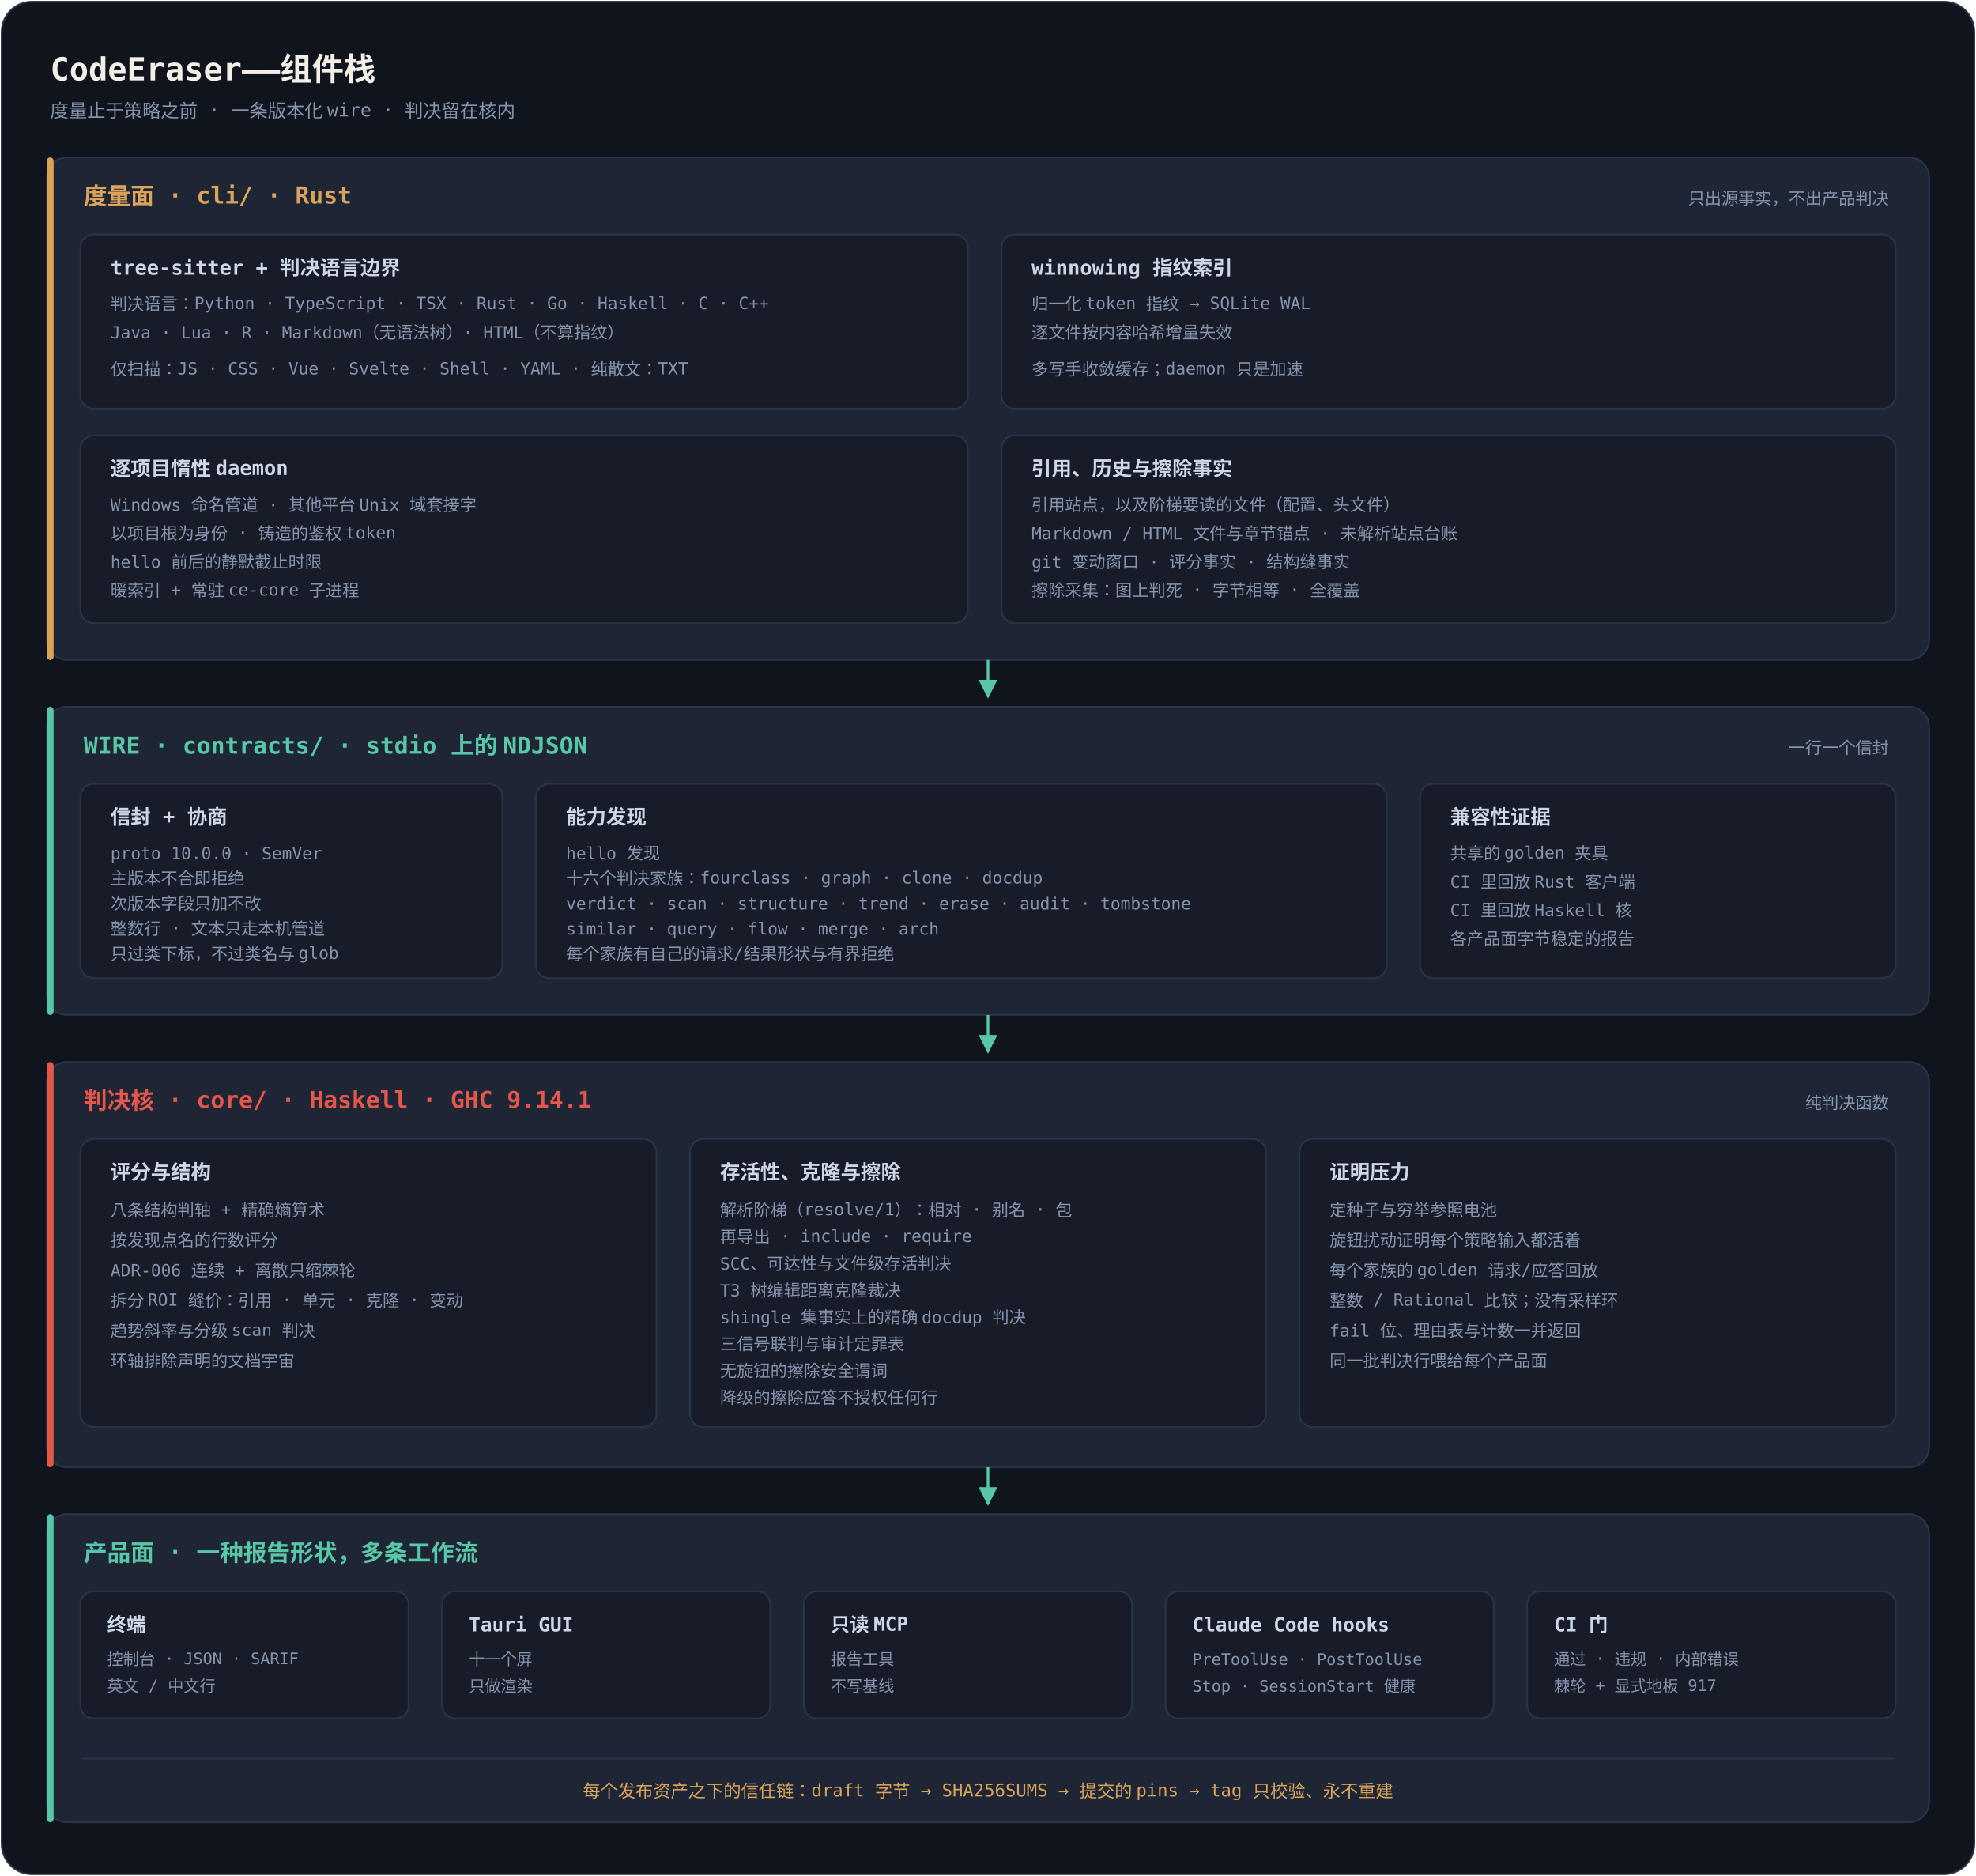
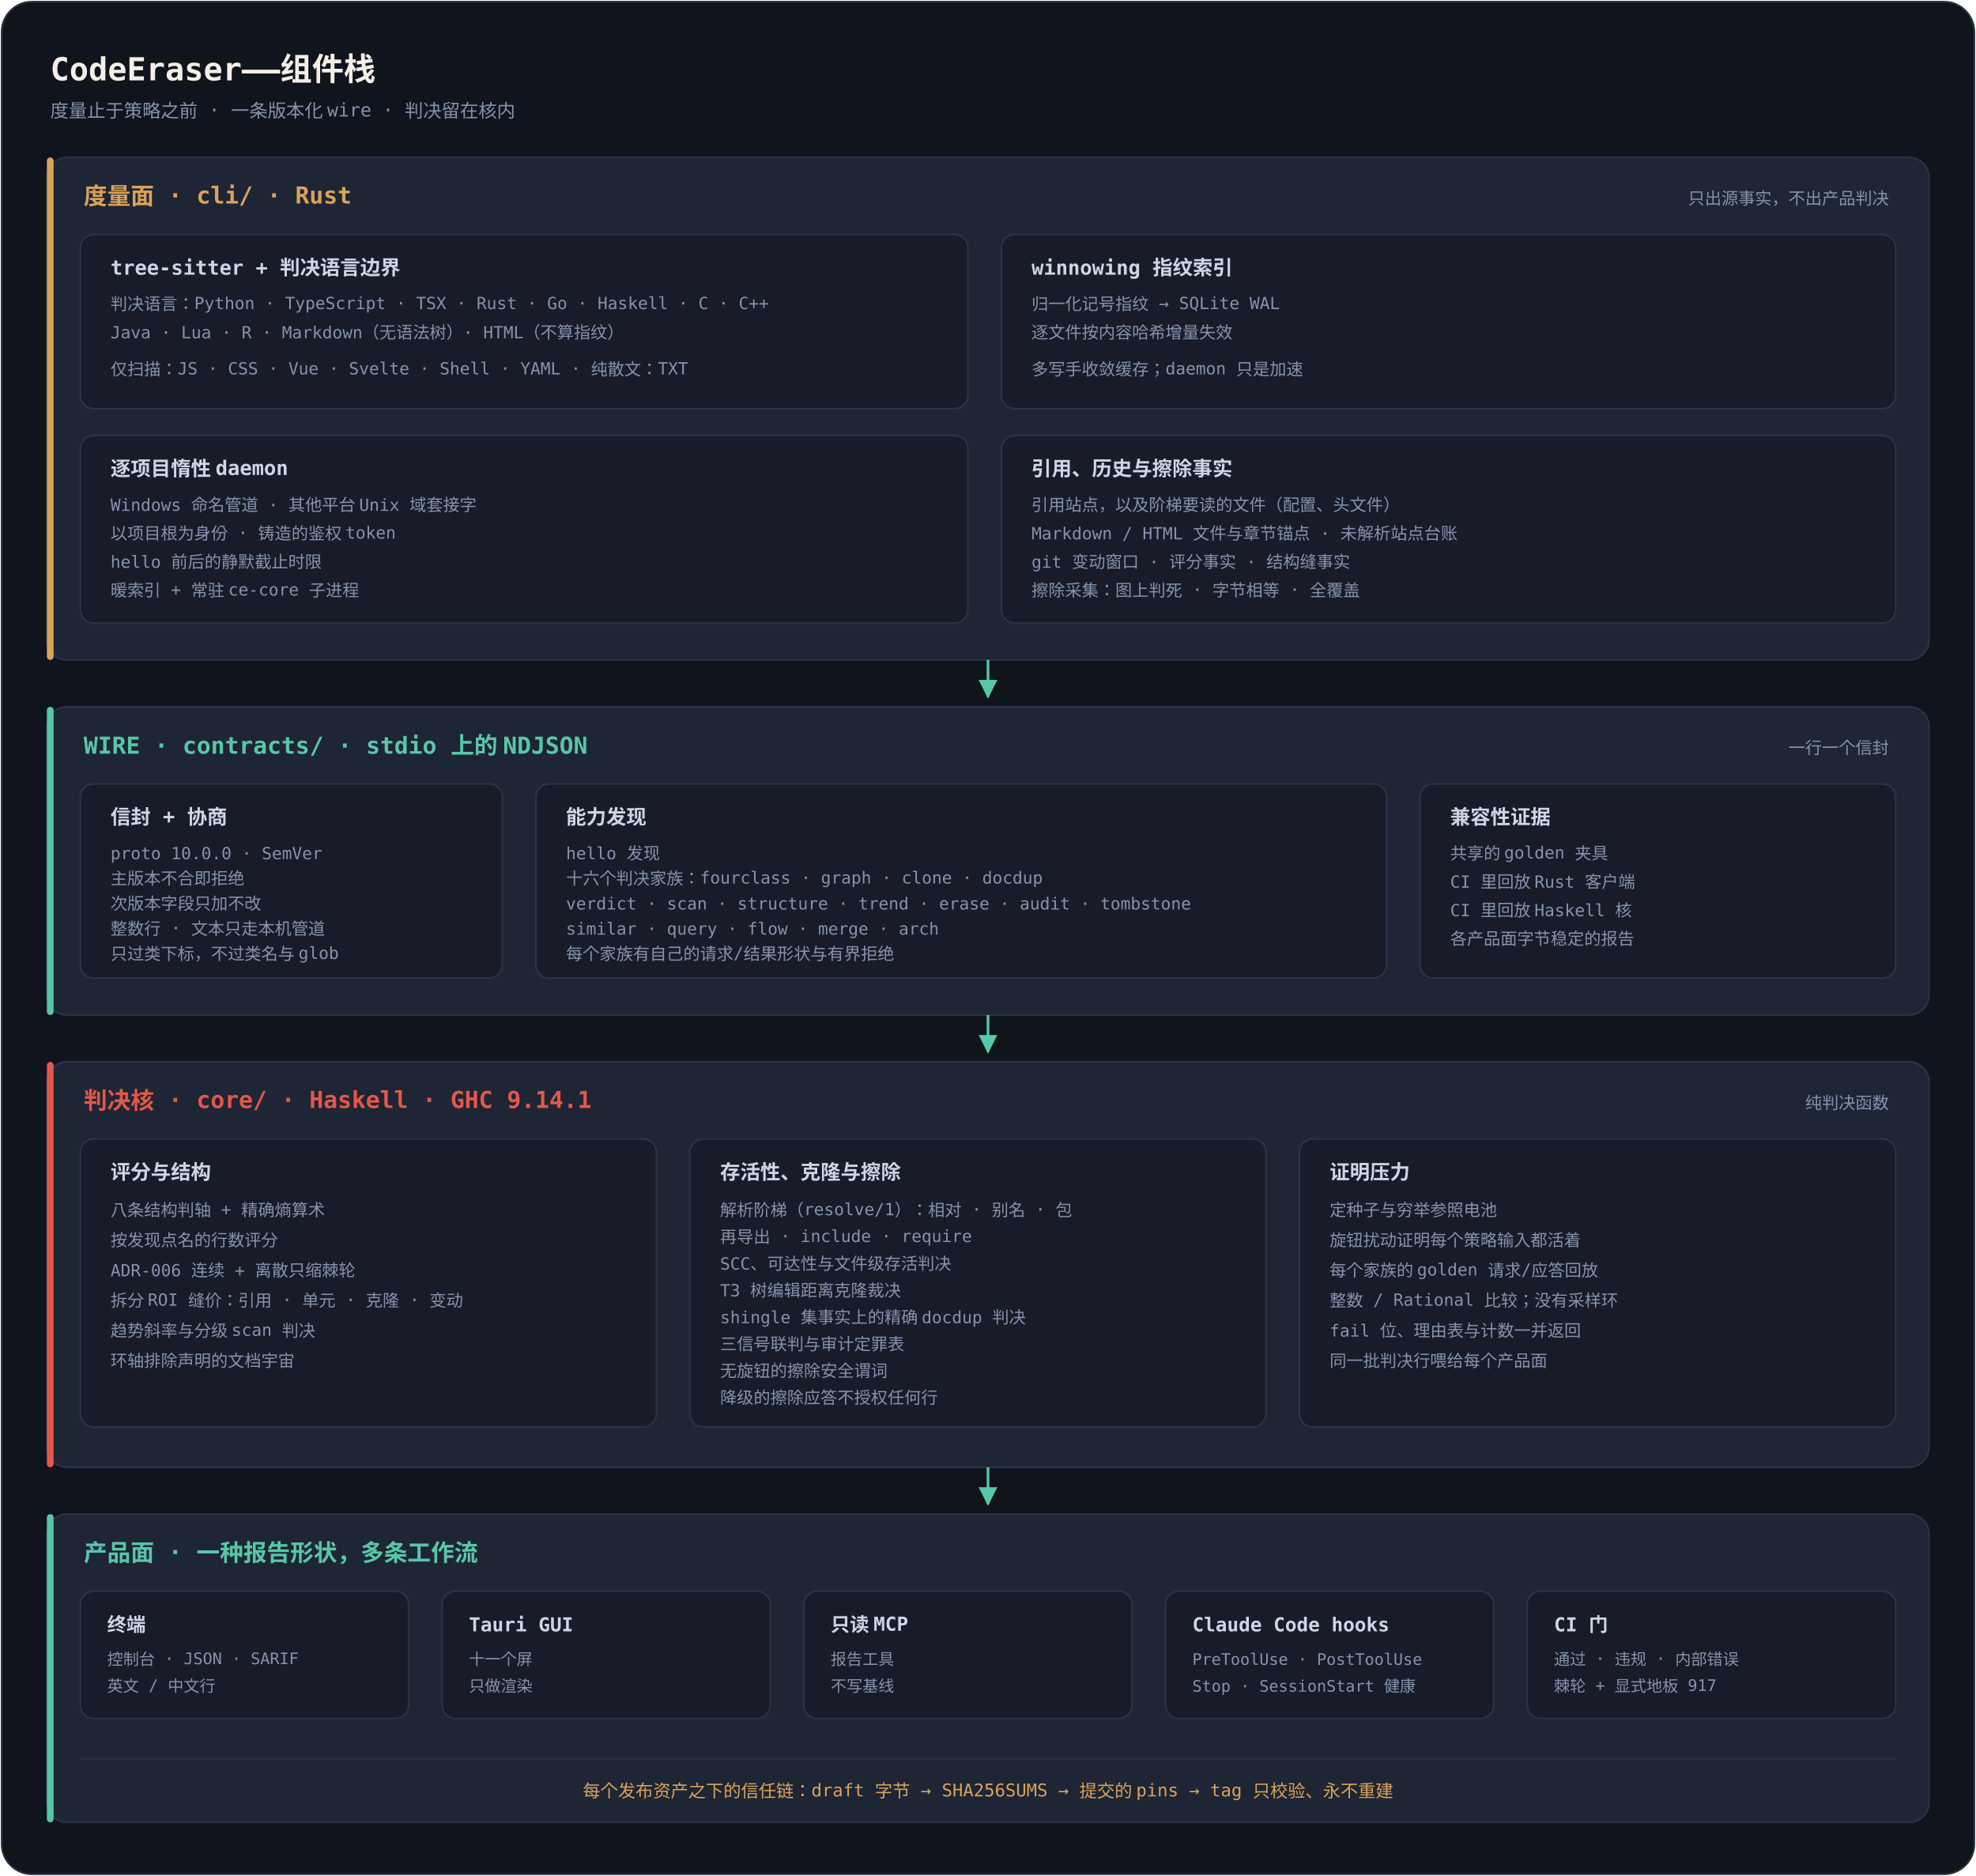
<svg xmlns="http://www.w3.org/2000/svg" viewBox="0 0 1180 1120" role="img" aria-label="CodeEraser 技术栈：Rust 度量、一条 NDJSON wire、Haskell 判决、产品面，以及发布钉扎链">
  <defs>
    <marker id="arrow" viewBox="0 0 10 10" refX="9" refY="5" markerWidth="7" markerHeight="7" orient="auto">
      <path d="M0 0 L10 5 L0 10 z" fill="#57c7a8" />
    </marker>
  </defs>
  <rect x="1" y="1" width="1178" height="1118" rx="18" fill="#10141d" stroke="#2a3347" />
  <g font-family="ui-monospace, 'Cascadia Mono', Consolas, 'SF Mono', 'Noto Sans SC', 'Microsoft YaHei', monospace">
    <text x="30" y="48" font-size="19" font-weight="600" fill="#f4efe6">CodeEraser——组件栈</text>
    <text x="30" y="70" font-size="11" fill="#8593ad">度量止于策略之前 · 一条版本化 wire · 判决留在核内</text>
    <g>
      <rect x="28" y="94" width="1124" height="300" rx="12" fill="#1e2534" stroke="#2a3347" />
      <rect x="28" y="94" width="4" height="300" rx="2" fill="#d9a35b" />
      <text x="50" y="122" font-size="14" font-weight="600" fill="#d9a35b">度量面 · cli/ · Rust</text>
      <text x="1128" y="122" font-size="10" text-anchor="end" fill="#8593ad">只出源事实，不出产品判决</text>
      <g fill="#171c28" stroke="#2a3347">
        <rect x="48" y="140" width="530" height="104" rx="8" />
        <rect x="598" y="140" width="534" height="104" rx="8" />
        <rect x="48" y="260" width="530" height="112" rx="8" />
        <rect x="598" y="260" width="534" height="112" rx="8" />
      </g>
      <g font-size="12" font-weight="600" fill="#cdd6e4">
        <text x="66" y="164">tree-sitter + 判决语言边界</text>
        <text x="616" y="164">winnowing 指纹索引</text>
        <text x="66" y="284">逐项目惰性 daemon</text>
        <text x="616" y="284">引用、历史与擦除事实</text>
      </g>
      <g font-size="10" fill="#8593ad">
        <text x="66" y="185">判决语言：Python · TypeScript · TSX · Rust · Go · Haskell · C · C++</text>
        <text x="66" y="202">Java · Lua · R · Markdown（无语法树）· HTML（不算指纹）</text>
        <text x="66" y="224">仅扫描：JS · CSS · Vue · Svelte · Shell · YAML · 纯散文：TXT</text>
-         <text x="616" y="185">归一化 token 指纹 → SQLite WAL</text>
+         <text x="616" y="185">归一化记号指纹 → SQLite WAL</text>
        <text x="616" y="202">逐文件按内容哈希增量失效</text>
        <text x="616" y="224">多写手收敛缓存；daemon 只是加速</text>
        <text x="66" y="305">Windows 命名管道 · 其他平台 Unix 域套接字</text>
        <text x="66" y="322">以项目根为身份 · 铸造的鉴权 token</text>
        <text x="66" y="339">hello 前后的静默截止时限</text>
        <text x="66" y="356">暖索引 + 常驻 ce-core 子进程</text>
        <text x="616" y="305">引用站点，以及阶梯要读的文件（配置、头文件）</text>
        <text x="616" y="322">Markdown / HTML 文件与章节锚点 · 未解析站点台账</text>
        <text x="616" y="339">git 变动窗口 · 评分事实 · 结构缝事实</text>
        <text x="616" y="356">擦除采集：图上判死 · 字节相等 · 全覆盖</text>
      </g>
    </g>
    <path d="M590 394 V416" stroke="#57c7a8" stroke-width="1.6" marker-end="url(#arrow)" />
    <g>
      <rect x="28" y="422" width="1124" height="184" rx="12" fill="#1e2534" stroke="#2a3347" />
      <rect x="28" y="422" width="4" height="184" rx="2" fill="#57c7a8" />
      <text x="50" y="450" font-size="14" font-weight="600" fill="#57c7a8">WIRE · contracts/ · stdio 上的 NDJSON</text>
      <text x="1128" y="450" font-size="10" text-anchor="end" fill="#8593ad">一行一个信封</text>
      <g fill="#171c28" stroke="#2a3347">
        <rect x="48" y="468" width="252" height="116" rx="8" />
        <rect x="320" y="468" width="508" height="116" rx="8" />
        <rect x="848" y="468" width="284" height="116" rx="8" />
      </g>
      <g font-size="12" font-weight="600" fill="#cdd6e4">
        <text x="66" y="492">信封 + 协商</text>
        <text x="338" y="492">能力发现</text>
        <text x="866" y="492">兼容性证据</text>
      </g>
      <g font-size="10" fill="#8593ad">
        <text x="66" y="513">proto 10.0.0 · SemVer</text>
        <text x="66" y="528">主版本不合即拒绝</text>
        <text x="66" y="543">次版本字段只加不改</text>
        <text x="66" y="558">整数行 · 文本只走本机管道</text>
        <text x="66" y="573">只过类下标，不过类名与 glob</text>
        <text x="338" y="513">hello 发现</text>
        <text x="338" y="528">十六个判决家族：fourclass · graph · clone · docdup</text>
        <text x="338" y="543">verdict · scan · structure · trend · erase · audit · tombstone</text>
        <text x="338" y="558">similar · query · flow · merge · arch</text>
        <text x="338" y="573">每个家族有自己的请求/结果形状与有界拒绝</text>
        <text x="866" y="513">共享的 golden 夹具</text>
        <text x="866" y="530">CI 里回放 Rust 客户端</text>
        <text x="866" y="547">CI 里回放 Haskell 核</text>
        <text x="866" y="564">各产品面字节稳定的报告</text>
      </g>
    </g>
    <path d="M590 606 V628" stroke="#57c7a8" stroke-width="1.6" marker-end="url(#arrow)" />
    <g>
      <rect x="28" y="634" width="1124" height="242" rx="12" fill="#1e2534" stroke="#2a3347" />
      <rect x="28" y="634" width="4" height="242" rx="2" fill="#e4574a" />
      <text x="50" y="662" font-size="14" font-weight="600" fill="#e4574a">判决核 · core/ · Haskell · GHC 9.14.1</text>
      <text x="1128" y="662" font-size="10" text-anchor="end" fill="#8593ad">纯判决函数</text>
      <g fill="#171c28" stroke="#2a3347">
        <rect x="48" y="680" width="344" height="172" rx="8" />
        <rect x="412" y="680" width="344" height="172" rx="8" />
        <rect x="776" y="680" width="356" height="172" rx="8" />
      </g>
      <g font-size="12" font-weight="600" fill="#cdd6e4">
        <text x="66" y="704">评分与结构</text>
        <text x="430" y="704">存活性、克隆与擦除</text>
        <text x="794" y="704">证明压力</text>
      </g>
      <g font-size="10" fill="#8593ad">
        <text x="66" y="726">八条结构判轴 + 精确熵算术</text>
        <text x="66" y="744">按发现点名的行数评分</text>
        <text x="66" y="762">ADR-006 连续 + 离散只缩棘轮</text>
        <text x="66" y="780">拆分 ROI 缝价：引用 · 单元 · 克隆 · 变动</text>
        <text x="66" y="798">趋势斜率与分级 scan 判决</text>
        <text x="66" y="816">环轴排除声明的文档宇宙</text>
        <text x="430" y="726">解析阶梯（resolve/1）：相对 · 别名 · 包</text>
        <text x="430" y="742">再导出 · include · require</text>
        <text x="430" y="758">SCC、可达性与文件级存活判决</text>
        <text x="430" y="774">T3 树编辑距离克隆裁决</text>
        <text x="430" y="790">shingle 集事实上的精确 docdup 判决</text>
        <text x="430" y="806">三信号联判与审计定罪表</text>
        <text x="430" y="822">无旋钮的擦除安全谓词</text>
        <text x="430" y="838">降级的擦除应答不授权任何行</text>
        <text x="794" y="726">定种子与穷举参照电池</text>
        <text x="794" y="744">旋钮扰动证明每个策略输入都活着</text>
        <text x="794" y="762">每个家族的 golden 请求/应答回放</text>
        <text x="794" y="780">整数 / Rational 比较；没有采样环</text>
        <text x="794" y="798">fail 位、理由表与计数一并返回</text>
        <text x="794" y="816">同一批判决行喂给每个产品面</text>
      </g>
    </g>
    <path d="M590 876 V898" stroke="#57c7a8" stroke-width="1.6" marker-end="url(#arrow)" />
    <g>
      <rect x="28" y="904" width="1124" height="184" rx="12" fill="#1e2534" stroke="#2a3347" />
      <rect x="28" y="904" width="4" height="184" rx="2" fill="#57c7a8" />
      <text x="50" y="932" font-size="14" font-weight="600" fill="#57c7a8">产品面 · 一种报告形状，多条工作流</text>
      <g fill="#171c28" stroke="#2a3347">
        <rect x="48" y="950" width="196" height="76" rx="8" />
        <rect x="264" y="950" width="196" height="76" rx="8" />
        <rect x="480" y="950" width="196" height="76" rx="8" />
        <rect x="696" y="950" width="196" height="76" rx="8" />
        <rect x="912" y="950" width="220" height="76" rx="8" />
      </g>
      <g font-size="11.5" font-weight="600" fill="#cdd6e4">
        <text x="64" y="974">终端</text>
        <text x="280" y="974">Tauri GUI</text>
        <text x="496" y="974">只读 MCP</text>
        <text x="712" y="974">Claude Code hooks</text>
        <text x="928" y="974">CI 门</text>
      </g>
      <g font-size="9.5" fill="#8593ad">
        <text x="64" y="994">控制台 · JSON · SARIF</text>
        <text x="64" y="1010">英文 / 中文行</text>
        <text x="280" y="994">十一个屏</text>
        <text x="280" y="1010">只做渲染</text>
        <text x="496" y="994">报告工具</text>
        <text x="496" y="1010">不写基线</text>
        <text x="712" y="994">PreToolUse · PostToolUse</text>
        <text x="712" y="1010">Stop · SessionStart 健康</text>
        <text x="928" y="994">通过 · 违规 · 内部错误</text>
        <text x="928" y="1010">棘轮 + 显式地板 917</text>
      </g>
      <line x1="48" y1="1050" x2="1132" y2="1050" stroke="#2a3347" />
      <text x="590" y="1073" text-anchor="middle" font-size="10.5" fill="#d9a35b">每个发布资产之下的信任链：draft 字节 → SHA256SUMS → 提交的 pins → tag 只校验、永不重建</text>
    </g>
  </g>
</svg>
